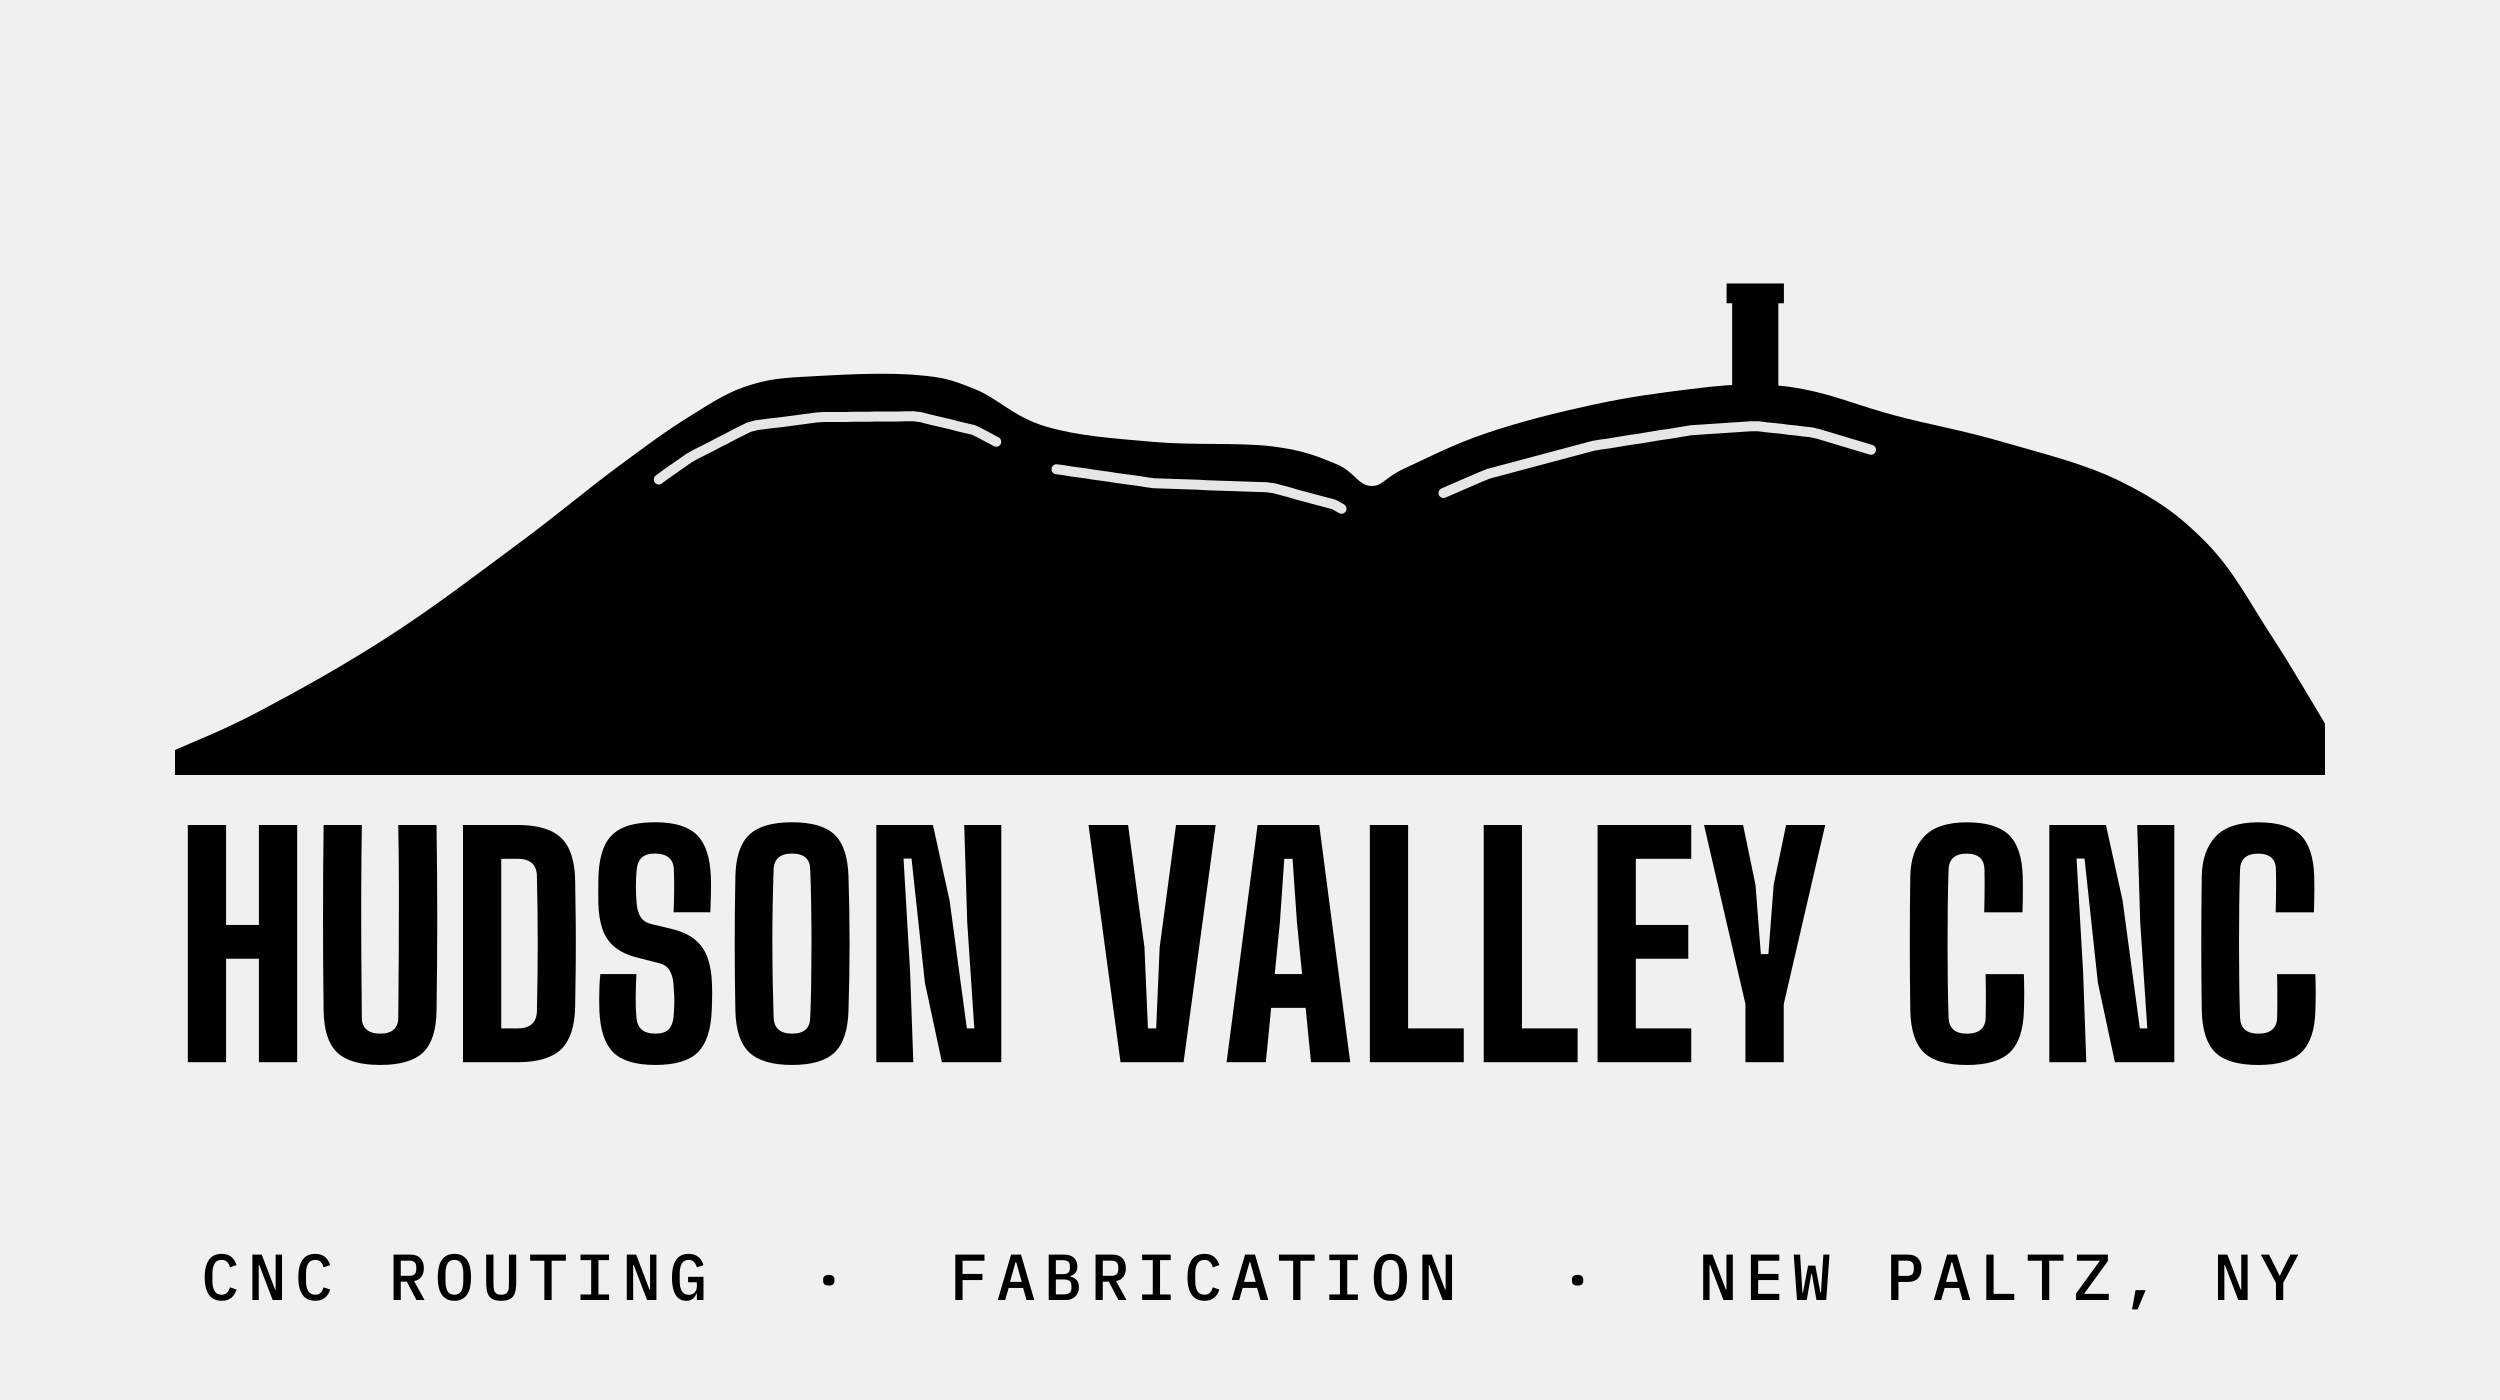
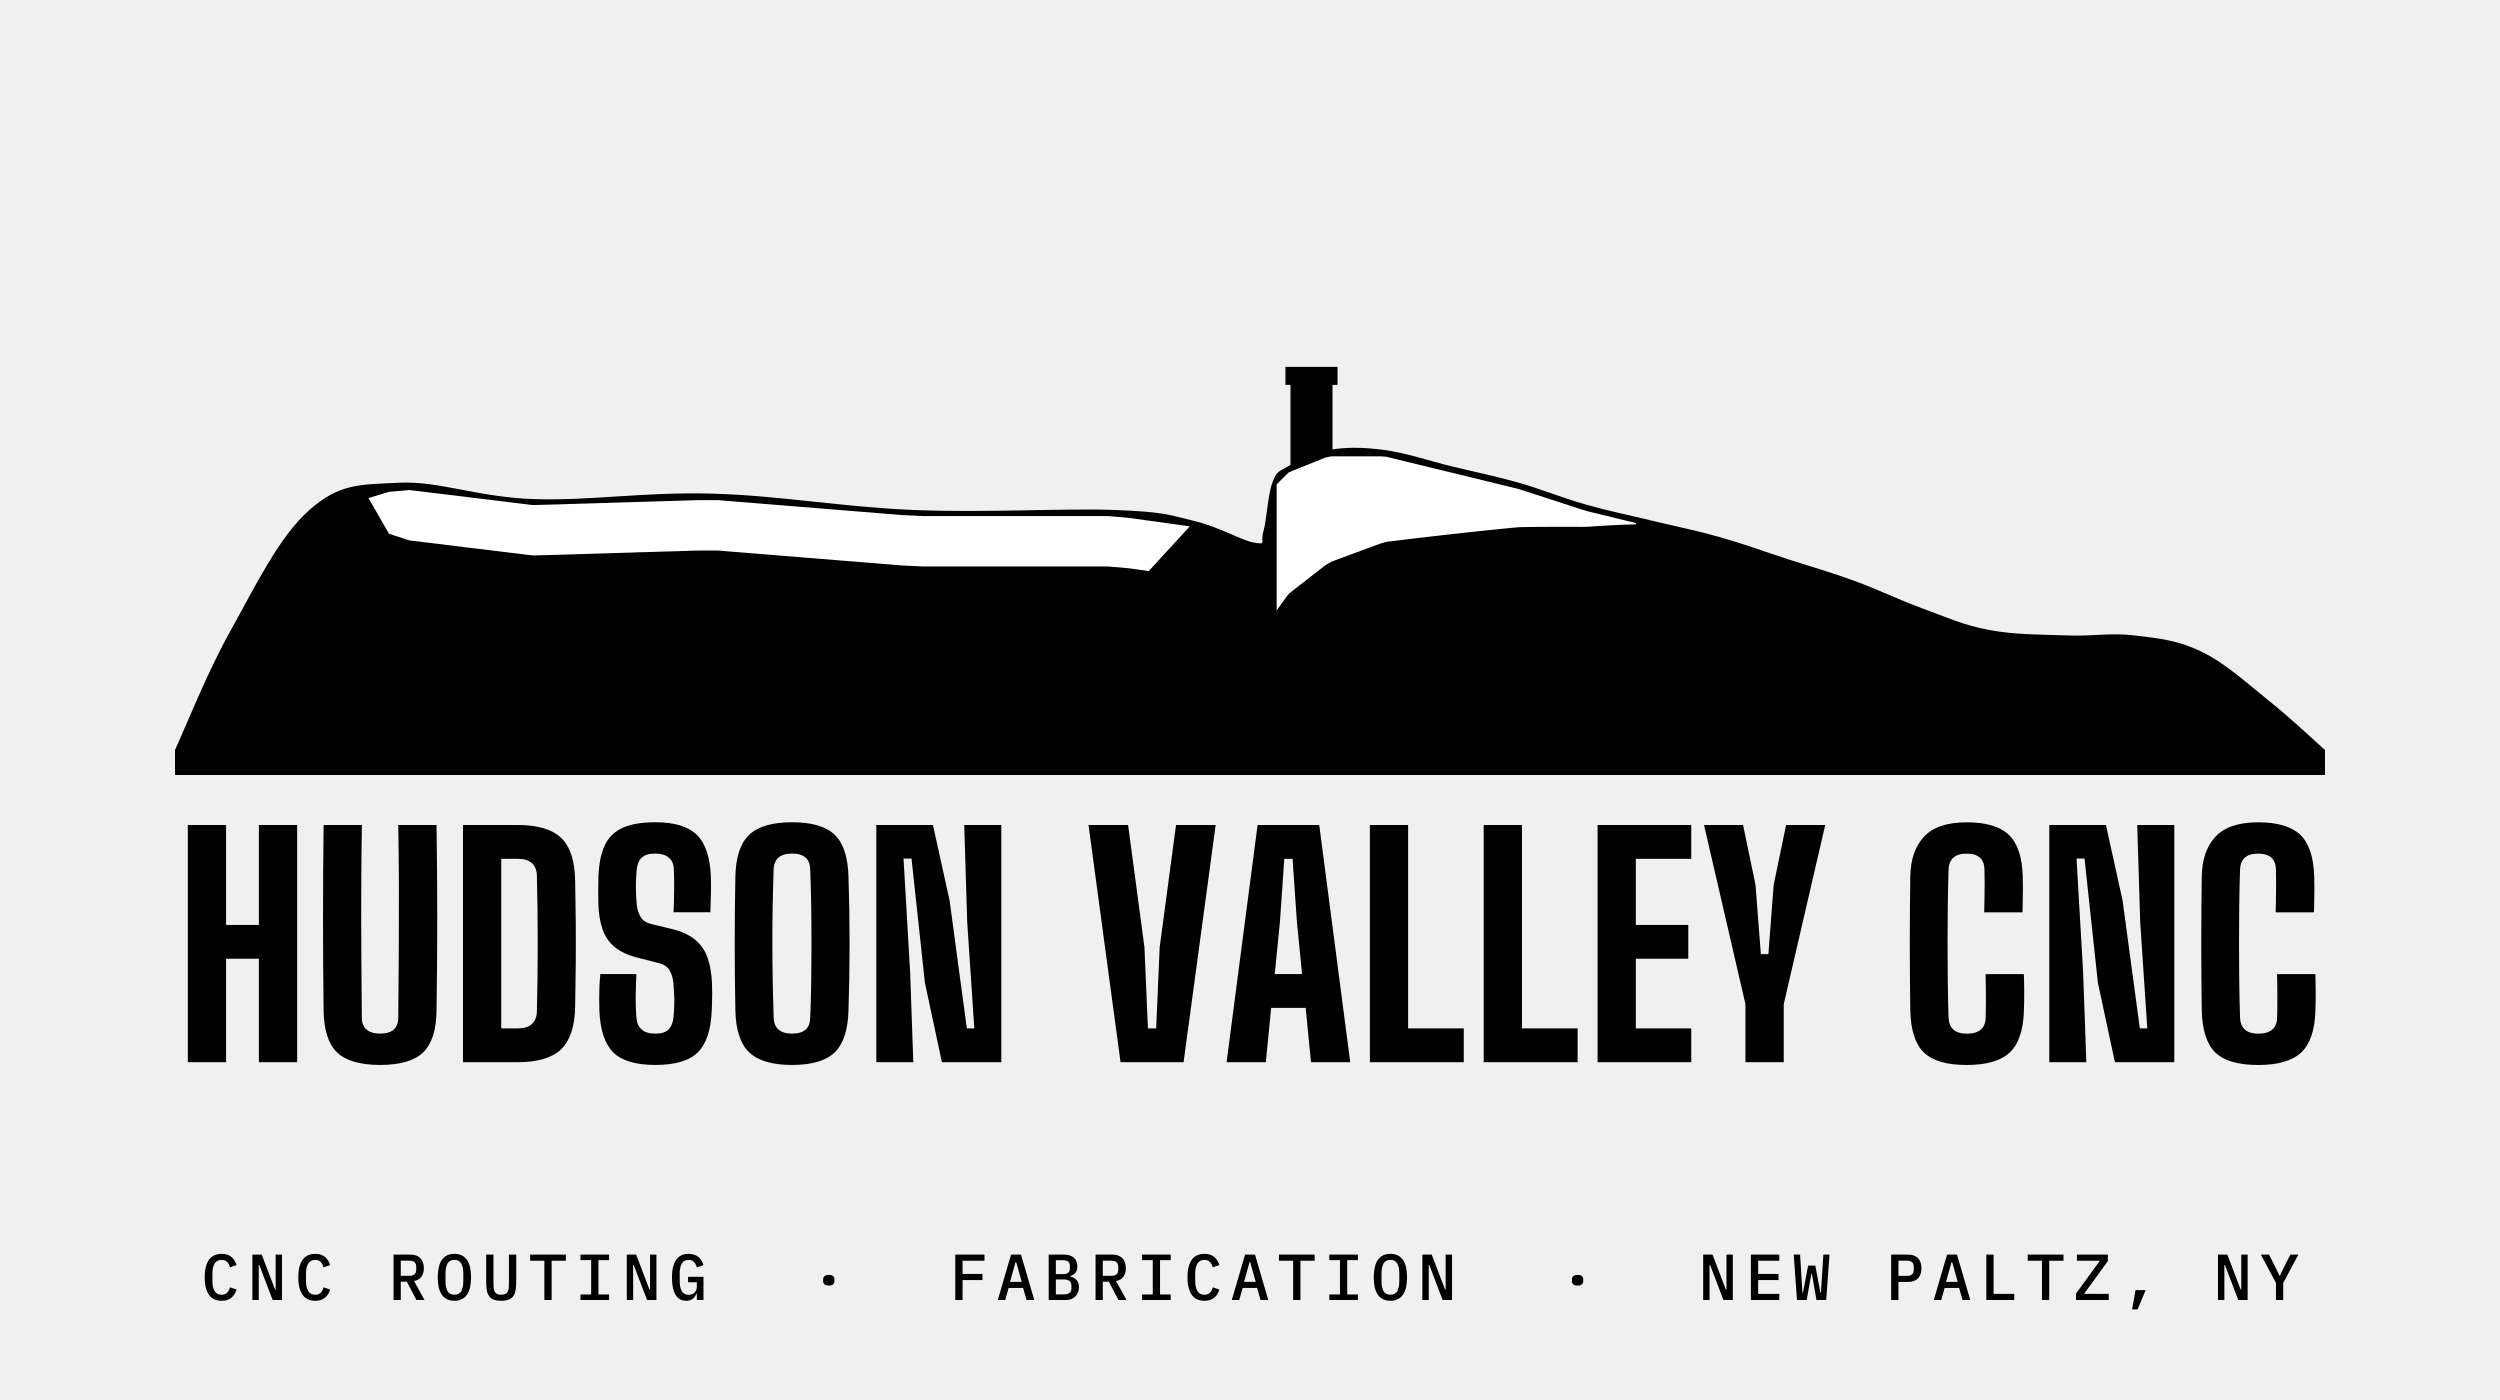
<svg xmlns="http://www.w3.org/2000/svg" viewBox="0 0 1000 560" width="1000" height="560">
-   <path d="M70.00,300.00 C76.19,297.15 88.92,292.39 104.40,284.15 C119.88,275.92 137.42,266.27 156.00,254.23 C174.58,242.18 191.35,229.30 207.60,217.25 C223.85,205.21 233.92,196.51 246.30,187.32 C258.68,178.13 266.65,172.22 276.40,166.20 C286.15,160.18 291.19,156.73 300.48,153.87 C309.77,151.02 316.08,151.05 328.00,150.35 C339.92,149.65 355.55,149.05 366.70,150.00 C377.85,150.95 380.63,151.93 389.92,155.63 C399.21,159.34 405.45,166.80 418.30,170.60 C431.15,174.40 445.05,175.33 461.30,176.76 C477.55,178.19 495.44,176.94 508.60,178.52 C521.76,180.11 527.28,182.71 534.40,185.56 C541.52,188.42 543.21,194.05 548.16,194.37 C553.11,194.68 553.56,191.13 561.92,187.32 C570.28,183.52 580.98,177.83 594.60,173.24 C608.22,168.64 622.89,164.96 637.60,161.80 C652.31,158.63 664.69,157.06 676.30,155.63 C687.91,154.21 693.28,153.71 702.10,153.87 C710.92,154.03 715.26,154.30 725.32,156.51 C735.38,158.73 744.38,162.55 758.00,166.20 C771.62,169.84 784.75,172.01 801.00,176.76 C817.25,181.51 833.59,185.32 848.30,192.61 C863.01,199.89 871.86,206.16 882.70,217.25 C893.54,228.35 899.99,241.23 908.50,254.23 C917.01,267.22 926.13,283.10 930.00,289.44 L930.00,300 L70.00,300 Z" fill="#000000" />
-   <path d="M692.86,157.39 L692.86,121.31 L690.64,121.31 L690.64,113.39 L713.56,113.39 L713.56,121.31 L711.34,121.31 L711.34,157.39 Z" fill="#000000" />
-   <path d="M263.5,191.8 L266.5,189.6 L269.5,187.5 L272.5,185.4 L275.5,183.3 L278.5,181.6 L281.5,180.1 L284.5,178.6 L287.5,177.0 L290.5,175.5 L293.5,173.9 L296.5,172.4 L299.5,170.9 L302.5,170.1 L305.5,169.7 L308.5,169.3 L311.5,169.0 L314.5,168.6 L317.5,168.2 L320.5,167.8 L323.5,167.4 L326.5,167.0 L329.5,166.8 L332.5,166.8 L335.5,166.8 L338.5,166.8 L341.5,166.7 L344.5,166.7 L347.5,166.7 L350.5,166.6 L353.5,166.6 L356.5,166.6 L359.5,166.6 L362.5,166.5 L365.5,166.5 L368.5,166.9 L371.5,167.7 L374.5,168.4 L377.5,169.1 L380.5,169.8 L383.5,170.6 L386.5,171.3 L389.5,172.0 L392.5,173.5 L395.5,175.1 L398.5,176.7 M422.6,187.7 L425.6,188.1 L428.6,188.6 L431.6,189.0 L434.6,189.4 L437.6,189.9 L440.6,190.3 L443.6,190.7 L446.6,191.2 L449.6,191.6 L452.6,192.0 L455.6,192.4 L458.6,192.9 L461.6,193.3 L464.6,193.4 L467.6,193.5 L470.6,193.6 L473.6,193.7 L476.6,193.8 L479.6,193.9 L482.6,194.1 L485.6,194.2 L488.6,194.3 L491.6,194.4 L494.6,194.5 L497.6,194.6 L500.6,194.7 L503.6,194.8 L506.6,194.9 L509.6,195.3 L512.6,196.1 L515.6,196.9 L518.6,197.8 L521.6,198.6 L524.6,199.4 L527.6,200.2 L530.6,201.0 L533.6,201.8 L536.6,203.5 M577.4,197.2 L580.4,195.9 L583.4,194.6 L586.4,193.3 L589.4,192.0 L592.4,190.7 L595.4,189.5 L598.4,188.7 L601.4,187.9 L604.4,187.1 L607.4,186.3 L610.4,185.5 L613.4,184.7 L616.4,183.9 L619.4,183.1 L622.4,182.3 L625.4,181.5 L628.4,180.7 L631.4,179.9 L634.4,179.1 L637.4,178.3 L640.4,177.8 L643.4,177.4 L646.4,176.9 L649.4,176.4 L652.4,175.9 L655.4,175.5 L658.4,175.0 L661.4,174.5 L664.4,174.0 L667.4,173.6 L670.4,173.1 L673.4,172.6 L676.4,172.1 L679.4,171.9 L682.4,171.7 L685.4,171.5 L688.4,171.3 L691.4,171.1 L694.4,170.9 L697.4,170.7 L700.4,170.5 L703.4,170.5 L706.4,170.9 L709.4,171.2 L712.4,171.5 L715.4,171.9 L718.4,172.2 L721.4,172.6 L724.4,172.9 L727.4,173.6 L730.4,174.5 L733.4,175.4 L736.4,176.3 L739.4,177.2 L742.4,178.1 L745.4,179.0 L748.4,179.9 " stroke="#ffffff" stroke-width="4" opacity="0.9" fill="none" stroke-linecap="round" stroke-linejoin="round" />
+   <path d="M70.00,300.00 C74.02,291.36 82.69,269.28 92.36,252.00 C102.03,234.72 111.64,214.60 123.75,204.00 C135.86,193.40 143.48,193.88 159.61,193.09 C175.74,192.31 190.79,198.85 213.36,199.63 C235.93,200.42 257.58,196.67 285.00,197.46 C312.42,198.25 336.64,202.82 365.67,204.00 C394.69,205.18 426.10,203.21 446.25,204.00 C466.40,204.79 467.64,206.01 477.64,208.37 C487.64,210.72 496.82,216.31 501.81,217.09 C506.79,217.88 504.05,217.04 505.33,212.72 C506.62,208.40 507.16,197.81 508.94,193.09 C510.72,188.38 511.18,188.90 515.22,186.54 C519.26,184.18 524.45,181.18 531.39,180.00 C538.33,178.82 544.88,178.82 553.75,180.00 C562.62,181.18 570.99,184.18 580.67,186.54 C590.34,188.90 597.84,190.34 607.50,193.09 C617.16,195.84 624.66,199.07 634.33,201.82 C644.01,204.57 651.56,206.01 661.25,208.37 C670.94,210.72 678.49,212.16 688.17,214.91 C697.84,217.66 705.34,220.49 715.00,223.63 C724.66,226.77 732.16,228.83 741.83,232.37 C751.51,235.90 759.06,239.74 768.75,243.28 C778.44,246.81 785.19,250.04 795.67,252.00 C806.15,253.96 816.49,253.79 826.97,254.18 C837.45,254.58 844.22,253.01 853.89,254.18 C863.56,255.36 871.05,256.01 880.72,260.72 C890.40,265.44 898.77,273.30 907.64,280.37 C916.51,287.44 925.98,296.47 930.00,300.00 L930.00,300 L70.00,300 Z" fill="#000000" />
+   <path d="M516.20,186.75 L516.20,153.95 L514.18,153.95 L514.18,146.75 L535.01,146.75 L535.01,153.95 L533.00,153.95 L533.00,186.75 Z" fill="#000000" />
+   <path d="M510.66,193.82 L513.10,191.28 L515.53,188.93 L517.97,187.95 L520.40,186.96 L522.84,185.98 L525.28,184.99 L527.71,184.01 L530.15,183.02 L532.58,182.52 L535.02,182.52 L537.45,182.52 L539.89,182.52 L542.32,182.52 L544.76,182.52 L547.19,182.52 L549.63,182.52 L552.06,182.52 L554.50,182.70 L556.93,183.29 L559.37,183.89 L561.80,184.48 L564.24,185.07 L566.67,185.66 L569.11,186.25 L571.54,186.84 L573.98,187.44 L576.42,188.03 L578.85,188.62 L581.29,189.21 L583.72,189.81 L586.16,190.40 L588.59,190.99 L591.03,191.59 L593.46,192.18 L595.90,192.78 L598.33,193.37 L600.77,193.97 L603.20,194.56 L605.64,195.16 L608.07,195.80 L610.51,196.59 L612.94,197.38 L615.38,198.17 L617.81,198.97 L620.25,199.76 L622.68,200.55 L625.12,201.34 L627.56,202.13 L629.99,202.92 L632.43,203.72 L634.86,204.46 L637.30,205.06 L639.73,205.65 L642.17,206.24 L644.60,206.84 L647.04,207.43 L649.47,208.02 L651.91,208.61 L654.34,209.21 L654.34,209.76 L651.91,209.81 L649.47,209.89 L647.04,209.99 L644.60,210.11 L642.17,210.25 L639.73,210.39 L637.30,210.55 L634.86,210.72 L632.43,210.74 L629.99,210.72 L627.56,210.71 L625.12,210.71 L622.68,210.72 L620.25,210.73 L617.81,210.74 L615.38,210.76 L612.94,210.79 L610.51,210.82 L608.07,210.85 L605.64,211.04 L603.20,211.28 L600.77,211.52 L598.33,211.77 L595.90,212.02 L593.46,212.27 L591.03,212.53 L588.59,212.79 L586.16,213.05 L583.72,213.32 L581.29,213.59 L578.85,213.86 L576.42,214.14 L573.98,214.42 L571.54,214.70 L569.11,214.99 L566.67,215.27 L564.24,215.56 L561.80,215.86 L559.37,216.15 L556.93,216.45 L554.50,216.75 L552.06,217.46 L549.63,218.35 L547.19,219.25 L544.76,220.15 L542.32,221.05 L539.89,221.95 L537.45,222.85 L535.02,223.76 L532.58,224.67 L530.15,226.08 L527.71,227.98 L525.28,229.88 L522.84,231.78 L520.40,233.68 L517.97,235.58 L515.53,237.49 L513.10,240.75 L510.66,244.22 Z" fill="#ffffff" />
+   <path d="M147.40,199.23 L155.61,196.73 L163.83,196.02 L172.04,197.02 L180.25,198.02 L188.46,199.02 L196.68,200.02 L204.89,201.02 L213.10,202.02 L221.32,201.81 L229.53,201.56 L237.74,201.31 L245.96,201.06 L254.17,200.81 L262.38,200.56 L270.59,200.32 L278.81,200.07 L287.02,200.04 L295.23,200.71 L303.45,201.37 L311.66,202.04 L319.87,202.71 L328.09,203.37 L336.30,204.04 L344.51,204.70 L352.72,205.37 L360.94,206.04 L369.15,206.42 L377.36,206.42 L385.58,206.42 L393.79,206.42 L402.00,206.42 L410.22,206.42 L418.43,206.42 L426.64,206.42 L434.85,206.42 L443.07,206.42 L451.28,207.12 L459.49,208.26 L467.71,209.40 L475.92,210.55 L475.92,210.55 L467.71,219.48 L459.49,228.42 L451.28,227.28 L443.07,226.58 L434.85,226.58 L426.64,226.58 L418.43,226.58 L410.22,226.58 L402.00,226.58 L393.79,226.58 L385.58,226.58 L377.36,226.58 L369.15,226.58 L360.94,226.20 L352.72,225.53 L344.51,224.86 L336.30,224.20 L328.09,223.53 L319.87,222.87 L311.66,222.20 L303.45,221.53 L295.23,220.87 L287.02,220.20 L278.81,220.23 L270.59,220.48 L262.38,220.72 L254.17,220.97 L245.96,221.22 L237.74,221.47 L229.53,221.72 L221.32,221.97 L213.10,222.18 L204.89,221.18 L196.68,220.18 L188.46,219.18 L180.25,218.18 L172.04,217.18 L163.83,216.18 L155.61,213.53 L147.40,199.23 Z" fill="#ffffff" />
  <rect x="70.0" y="300" width="860" height="10" fill="#000000" />
  <path d="M75.127 424.883V330.0H90.431V369.982H103.56V330.0H118.865V424.883H103.56V383.496H90.431V424.883ZM152.076 425.98Q140.021 425.98 134.817 420.95Q129.613 415.919 129.447 404.257Q129.21 385.813 129.21 367.105Q129.21 348.398 129.447 330.0H144.752Q144.54 342.277 144.498 355.402Q144.455 368.528 144.531 381.641Q144.608 394.753 144.726 407.043Q144.726 410.191 146.624 411.82Q148.522 413.449 152.076 413.449Q155.689 413.449 157.498 411.82Q159.307 410.191 159.307 407.043Q159.426 394.753 159.508 381.641Q159.591 368.528 159.561 355.402Q159.531 342.277 159.307 330.0H174.611Q174.895 348.398 174.895 367.105Q174.895 385.813 174.611 404.257Q174.459 415.919 169.272 420.95Q164.085 425.98 152.076 425.98ZM185.192 424.883V330.0H207.037Q219.092 330.0 224.472 335.166Q229.852 340.332 230.063 352.172Q230.241 361.18 230.3 369.288Q230.36 377.395 230.3 385.496Q230.241 393.598 230.063 402.606Q229.852 414.505 224.465 419.694Q219.079 424.883 207.011 424.883ZM200.496 411.37H207.011Q210.837 411.37 212.768 409.599Q214.7 407.828 214.759 404.396Q214.924 397.605 215.007 390.866Q215.089 384.127 215.089 377.389Q215.089 370.65 215.007 363.888Q214.924 357.126 214.759 350.381Q214.7 346.996 212.768 345.255Q210.837 343.514 207.037 343.514H200.496ZM262.158 425.98Q250.335 425.98 245.282 420.931Q240.228 415.881 239.745 404.194Q239.686 401.85 239.679 399.382Q239.673 396.914 239.779 394.439Q239.885 391.965 240.143 389.621H254.558Q254.321 394.179 254.275 398.645Q254.228 403.11 254.558 406.979Q254.829 410.165 256.644 411.807Q258.46 413.449 262.145 413.449Q265.759 413.449 267.409 411.807Q269.059 410.165 269.389 406.979Q269.613 404.631 269.69 402.485Q269.766 400.339 269.683 398.155Q269.601 395.971 269.389 393.534Q269.177 390.558 267.924 388.3Q266.67 386.041 263.683 385.279L254.837 383.018Q249.078 381.531 245.76 378.715Q242.442 375.899 240.984 371.63Q239.525 367.36 239.347 361.545Q239.288 358.63 239.301 355.953Q239.313 353.275 239.373 350.559Q239.677 342.818 241.956 338.052Q244.234 333.286 249.133 331.095Q254.032 328.903 262.145 328.903Q273.578 328.903 278.723 333.923Q283.867 338.943 284.337 350.584Q284.456 353.313 284.38 357.27Q284.304 361.227 284.139 364.906H269.431Q269.609 360.635 269.662 356.352Q269.715 352.069 269.537 347.799Q269.452 344.659 267.51 343.04Q265.568 341.422 262.12 341.422Q258.447 341.422 256.727 343.04Q255.007 344.659 254.677 347.799Q254.347 351.206 254.353 354.665Q254.359 358.125 254.677 361.545Q254.935 364.644 256.235 366.779Q257.536 368.915 260.7 369.665L268.471 371.528Q274.615 373.002 278.096 375.93Q281.577 378.858 283.082 383.244Q284.587 387.63 284.799 393.534Q284.871 395.471 284.871 397.215Q284.871 398.959 284.818 400.665Q284.765 402.371 284.693 404.194Q284.223 415.881 279.129 420.931Q274.035 425.98 262.158 425.98ZM316.817 425.98Q304.969 425.98 299.689 420.95Q294.409 415.919 294.151 404.257Q294.019 397.77 293.954 391.019Q293.888 384.267 293.888 377.402Q293.888 370.536 293.954 363.785Q294.019 357.033 294.151 350.546Q294.409 338.918 299.689 333.911Q304.969 328.903 316.817 328.903Q328.712 328.903 333.882 333.911Q339.052 338.918 339.391 350.546Q339.603 357.126 339.715 363.884Q339.827 370.642 339.827 377.478Q339.827 384.314 339.715 391.042Q339.603 397.77 339.391 404.257Q339.052 415.919 333.882 420.95Q328.712 425.98 316.817 425.98ZM316.817 413.449Q320.469 413.449 322.248 411.845Q324.027 410.242 324.087 407.043Q324.37 400.318 324.483 392.752Q324.595 385.185 324.595 377.331Q324.595 369.477 324.476 361.943Q324.358 354.408 324.087 347.76Q324.027 344.595 322.202 343.009Q320.376 341.422 316.817 341.422Q313.271 341.422 311.422 343.009Q309.574 344.595 309.455 347.76Q309.218 354.408 309.076 361.943Q308.934 369.477 308.94 377.331Q308.947 385.185 309.089 392.752Q309.231 400.318 309.455 407.043Q309.574 410.242 311.422 411.845Q313.271 413.449 316.817 413.449ZM350.526 424.883V330.0H373.177L379.835 360.193L386.74 411.37H389.722L386.886 368.896L385.692 330.0H400.518V424.883H376.766L369.956 393.07L364.608 343.421H361.415L364.04 388.701L365.327 424.883ZM448.219 424.883 435.405 330.0H451.238L457.777 378.886L459.176 411.37H462.471L463.87 378.886L470.409 330.0H486.268L473.428 424.883ZM490.631 424.883 503.032 330.0H527.694L540.094 424.883H524.392L522.261 403.138H508.465L506.334 424.883ZM509.896 389.625H520.83L518.759 368.696L517.03 343.514H513.709L511.98 368.708ZM547.943 424.883V330.0H563.247V411.37H585.503V424.883ZM593.487 424.883V330.0H608.791V411.37H631.047V424.883ZM639.031 424.883V330.0H676.498V343.514H654.335V369.982H675.312V383.496H654.335V411.37H676.498V424.883ZM698.177 424.883V401.762V401.644L681.61 330.0H697.232L702.204 353.953L704.34 381.646H707.355L709.466 353.953L714.438 330.0H730.086L713.494 401.669V401.788V424.883ZM786.723 425.993Q774.634 425.993 769.506 420.95Q764.379 415.906 764.12 404.219Q764.035 398.43 763.976 391.552Q763.917 384.673 763.917 377.431Q763.917 370.189 763.976 363.281Q764.035 356.373 764.12 350.504Q764.285 340.429 769.606 334.679Q774.926 328.929 786.698 328.929Q798.321 328.929 803.544 333.942Q808.768 338.956 809.098 350.597Q809.157 352.63 809.157 355.2Q809.157 357.77 809.104 360.334Q809.051 362.898 808.992 364.931H793.688Q793.747 362.52 793.8 359.449Q793.853 356.378 793.853 353.294Q793.853 350.21 793.794 347.811Q793.734 344.633 791.926 343.04Q790.117 341.448 786.698 341.448Q783.203 341.448 781.373 343.04Q779.543 344.633 779.425 347.811Q779.2 354.688 779.111 362.21Q779.022 369.732 779.022 377.448Q779.022 385.164 779.111 392.669Q779.2 400.174 779.425 407.004Q779.543 410.216 781.379 411.845Q783.216 413.474 786.723 413.474Q790.413 413.474 792.311 411.845Q794.209 410.216 794.268 407.004Q794.327 404.589 794.351 401.454Q794.374 398.319 794.338 395.184Q794.302 392.049 794.242 389.646H809.547Q809.678 393.041 809.685 396.933Q809.691 400.824 809.572 404.219Q809.242 415.906 803.936 420.95Q798.63 425.993 786.723 425.993ZM819.725 424.883V330.0H842.376L849.033 360.193L855.939 411.37H858.921L856.085 368.896L854.891 330.0H869.717V424.883H845.965L839.154 393.07L833.807 343.421H830.614L833.238 388.701L834.525 424.883ZM903.311 425.993Q891.222 425.993 886.094 420.95Q880.967 415.906 880.708 404.219Q880.624 398.43 880.564 391.552Q880.505 384.673 880.505 377.431Q880.505 370.189 880.564 363.281Q880.624 356.373 880.708 350.504Q880.874 340.429 886.194 334.679Q891.514 328.929 903.286 328.929Q914.909 328.929 920.132 333.942Q925.356 338.956 925.686 350.597Q925.745 352.63 925.745 355.2Q925.745 357.77 925.692 360.334Q925.639 362.898 925.58 364.931H910.276Q910.335 362.52 910.388 359.449Q910.441 356.378 910.441 353.294Q910.441 350.21 910.382 347.811Q910.322 344.633 908.514 343.04Q906.705 341.448 903.286 341.448Q899.791 341.448 897.961 343.04Q896.131 344.633 896.013 347.811Q895.788 354.688 895.699 362.21Q895.61 369.732 895.61 377.448Q895.61 385.164 895.699 392.669Q895.788 400.174 896.013 407.004Q896.131 410.216 897.967 411.845Q899.804 413.474 903.311 413.474Q907.001 413.474 908.899 411.845Q910.797 410.216 910.856 407.004Q910.915 404.589 910.939 401.454Q910.962 398.319 910.926 395.184Q910.89 392.049 910.831 389.646H926.135Q926.266 393.041 926.273 396.933Q926.279 400.824 926.16 404.219Q925.83 415.906 920.524 420.95Q915.219 425.993 903.311 425.993Z" fill="#000000" />
  <path d="M88.68 520.312Q85.222 520.312 83.545 517.868Q81.868 515.424 81.868 510.926Q81.868 506.428 83.545 503.984Q85.222 501.54 88.68 501.54Q90.006 501.54 90.981 501.891Q91.956 502.242 92.658 502.853Q93.36 503.464 93.841 504.283Q94.322 505.102 94.634 506.038L92.008 506.922Q91.8 506.298 91.54 505.752Q91.28 505.206 90.89 504.816Q90.5 504.426 89.967 504.192Q89.434 503.958 88.654 503.958Q86.73 503.958 85.846 505.427Q84.962 506.896 84.962 509.392V512.46Q84.962 514.956 85.846 516.425Q86.73 517.894 88.654 517.894Q89.434 517.894 89.967 517.66Q90.5 517.426 90.89 517.036Q91.28 516.646 91.54 516.1Q91.8 515.554 92.008 514.93L94.634 515.814Q94.322 516.75 93.841 517.569Q93.36 518.388 92.658 518.999Q91.956 519.61 90.981 519.961Q90.006 520.312 88.68 520.312ZM103.734 506.038H103.5V520.0H100.952V501.852H104.696L110.026 515.814H110.26V501.852H112.808V520.0H109.064ZM126.12 520.312Q122.662 520.312 120.985 517.868Q119.308 515.424 119.308 510.926Q119.308 506.428 120.985 503.984Q122.662 501.54 126.12 501.54Q127.446 501.54 128.421 501.891Q129.396 502.242 130.098 502.853Q130.8 503.464 131.281 504.283Q131.762 505.102 132.074 506.038L129.448 506.922Q129.24 506.298 128.98 505.752Q128.72 505.206 128.33 504.816Q127.94 504.426 127.407 504.192Q126.874 503.958 126.094 503.958Q124.17 503.958 123.286 505.427Q122.402 506.896 122.402 509.392V512.46Q122.402 514.956 123.286 516.425Q124.17 517.894 126.094 517.894Q126.874 517.894 127.407 517.66Q127.94 517.426 128.33 517.036Q128.72 516.646 128.98 516.1Q129.24 515.554 129.448 514.93L132.074 515.814Q131.762 516.75 131.281 517.569Q130.8 518.388 130.098 518.999Q129.396 519.61 128.421 519.961Q127.446 520.312 126.12 520.312ZM160.31 520.0H157.424V501.852H164.21Q166.81 501.852 168.175 503.308Q169.54 504.764 169.54 507.312Q169.54 509.392 168.526 510.744Q167.512 512.096 165.614 512.408L169.8 520.0H166.576L162.728 512.668H160.31ZM163.794 510.328Q166.498 510.328 166.498 507.858V506.74Q166.498 504.27 163.794 504.27H160.31V510.328ZM181.76 520.312Q180.044 520.312 178.783 519.675Q177.522 519.038 176.703 517.842Q175.884 516.646 175.494 514.904Q175.104 513.162 175.104 510.926Q175.104 508.716 175.494 506.961Q175.884 505.206 176.703 504.01Q177.522 502.814 178.783 502.177Q180.044 501.54 181.76 501.54Q183.476 501.54 184.737 502.177Q185.998 502.814 186.817 504.01Q187.636 505.206 188.026 506.961Q188.416 508.716 188.416 510.926Q188.416 513.162 188.026 514.904Q187.636 516.646 186.817 517.842Q185.998 519.038 184.737 519.675Q183.476 520.312 181.76 520.312ZM181.76 517.894Q183.71 517.894 184.516 516.425Q185.322 514.956 185.322 512.434V509.392Q185.322 506.896 184.516 505.427Q183.71 503.958 181.76 503.958Q179.81 503.958 179.004 505.427Q178.198 506.896 178.198 509.392V512.46Q178.198 514.956 179.004 516.425Q179.81 517.894 181.76 517.894ZM197.386 501.852V513.006Q197.386 514.124 197.451 515.034Q197.516 515.944 197.828 516.581Q198.14 517.218 198.764 517.556Q199.388 517.894 200.48 517.894Q201.572 517.894 202.196 517.556Q202.82 517.218 203.132 516.581Q203.444 515.944 203.509 515.034Q203.574 514.124 203.574 513.006V501.852H206.486V512.486Q206.486 514.436 206.265 515.905Q206.044 517.374 205.394 518.349Q204.744 519.324 203.561 519.818Q202.378 520.312 200.48 520.312Q198.582 520.312 197.399 519.818Q196.216 519.324 195.566 518.349Q194.916 517.374 194.695 515.905Q194.474 514.436 194.474 512.486V501.852ZM220.656 504.296V520.0H217.744V504.296H212.05V501.852H226.35V504.296ZM232.2 520.0V517.79H236.464V504.062H232.2V501.852H243.64V504.062H239.376V517.79H243.64V520.0ZM253.494 506.038H253.26V520.0H250.712V501.852H254.456L259.786 515.814H260.02V501.852H262.568V520.0H258.824ZM278.74 517.504H278.558Q278.324 518.05 277.999 518.557Q277.674 519.064 277.193 519.454Q276.712 519.844 276.036 520.078Q275.36 520.312 274.476 520.312Q271.642 520.312 270.212 517.894Q268.782 515.476 268.782 511.056Q268.782 506.428 270.42 503.984Q272.058 501.54 275.438 501.54Q276.764 501.54 277.765 501.904Q278.766 502.268 279.468 502.879Q280.17 503.49 280.638 504.309Q281.106 505.128 281.392 506.038L278.766 506.922Q278.558 506.324 278.298 505.791Q278.038 505.258 277.661 504.842Q277.284 504.426 276.751 504.192Q276.218 503.958 275.464 503.958Q273.566 503.958 272.721 505.427Q271.876 506.896 271.876 509.392V512.278Q271.876 513.526 272.058 514.566Q272.24 515.606 272.669 516.347Q273.098 517.088 273.787 517.504Q274.476 517.92 275.464 517.92Q277.05 517.92 277.895 516.971Q278.74 516.022 278.74 514.54V512.902H275.23V510.718H281.392V520.0H278.74ZM331.52 514.228Q330.272 514.228 329.765 513.708Q329.258 513.188 329.258 512.434V511.758Q329.258 511.004 329.765 510.484Q330.272 509.964 331.52 509.964Q332.768 509.964 333.275 510.484Q333.782 511.004 333.782 511.758V512.434Q333.782 513.188 333.275 513.708Q332.768 514.228 331.52 514.228ZM382.116 520.0V501.852H393.79V504.296H385.028V509.574H392.984V512.018H385.028V520.0ZM410.612 520.0 409.234 515.164H403.462L402.084 520.0H399.12L404.424 501.852H408.402L413.706 520.0ZM406.452 504.79H406.244L404.008 512.746H408.688ZM419.478 501.852H425.744Q428.214 501.852 429.579 503.126Q430.944 504.4 430.944 506.61Q430.944 508.196 430.164 509.132Q429.384 510.068 428.058 510.458V510.588Q429.644 510.952 430.606 511.979Q431.568 513.006 431.568 514.878Q431.568 515.996 431.204 516.932Q430.84 517.868 430.164 518.557Q429.488 519.246 428.539 519.623Q427.59 520.0 426.446 520.0H419.478ZM425.562 517.764Q427.018 517.764 427.798 517.166Q428.578 516.568 428.578 515.242V514.306Q428.578 512.98 427.798 512.382Q427.018 511.784 425.562 511.784H422.338V517.764ZM425.146 509.652Q426.524 509.652 427.239 509.119Q427.954 508.586 427.954 507.338V506.402Q427.954 505.154 427.239 504.621Q426.524 504.088 425.146 504.088H422.338V509.652ZM441.11 520.0H438.224V501.852H445.01Q447.61 501.852 448.975 503.308Q450.34 504.764 450.34 507.312Q450.34 509.392 449.326 510.744Q448.312 512.096 446.414 512.408L450.6 520.0H447.376L443.528 512.668H441.11ZM444.594 510.328Q447.298 510.328 447.298 507.858V506.74Q447.298 504.27 444.594 504.27H441.11V510.328ZM456.84 520.0V517.79H461.104V504.062H456.84V501.852H468.28V504.062H464.016V517.79H468.28V520.0ZM481.8 520.312Q478.342 520.312 476.665 517.868Q474.988 515.424 474.988 510.926Q474.988 506.428 476.665 503.984Q478.342 501.54 481.8 501.54Q483.126 501.54 484.101 501.891Q485.076 502.242 485.778 502.853Q486.48 503.464 486.961 504.283Q487.442 505.102 487.754 506.038L485.128 506.922Q484.92 506.298 484.66 505.752Q484.4 505.206 484.01 504.816Q483.62 504.426 483.087 504.192Q482.554 503.958 481.774 503.958Q479.85 503.958 478.966 505.427Q478.082 506.896 478.082 509.392V512.46Q478.082 514.956 478.966 516.425Q479.85 517.894 481.774 517.894Q482.554 517.894 483.087 517.66Q483.62 517.426 484.01 517.036Q484.4 516.646 484.66 516.1Q484.92 515.554 485.128 514.93L487.754 515.814Q487.442 516.75 486.961 517.569Q486.48 518.388 485.778 518.999Q485.076 519.61 484.101 519.961Q483.126 520.312 481.8 520.312ZM504.212 520.0 502.834 515.164H497.062L495.684 520.0H492.72L498.024 501.852H502.002L507.306 520.0ZM500.052 504.79H499.844L497.608 512.746H502.288ZM520.176 504.296V520.0H517.264V504.296H511.57V501.852H525.87V504.296ZM531.72 520.0V517.79H535.984V504.062H531.72V501.852H543.16V504.062H538.896V517.79H543.16V520.0ZM556.16 520.312Q554.444 520.312 553.183 519.675Q551.922 519.038 551.103 517.842Q550.284 516.646 549.894 514.904Q549.504 513.162 549.504 510.926Q549.504 508.716 549.894 506.961Q550.284 505.206 551.103 504.01Q551.922 502.814 553.183 502.177Q554.444 501.54 556.16 501.54Q557.876 501.54 559.137 502.177Q560.398 502.814 561.217 504.01Q562.036 505.206 562.426 506.961Q562.816 508.716 562.816 510.926Q562.816 513.162 562.426 514.904Q562.036 516.646 561.217 517.842Q560.398 519.038 559.137 519.675Q557.876 520.312 556.16 520.312ZM556.16 517.894Q558.11 517.894 558.916 516.425Q559.722 514.956 559.722 512.434V509.392Q559.722 506.896 558.916 505.427Q558.11 503.958 556.16 503.958Q554.21 503.958 553.404 505.427Q552.598 506.896 552.598 509.392V512.46Q552.598 514.956 553.404 516.425Q554.21 517.894 556.16 517.894ZM571.734 506.038H571.5V520.0H568.952V501.852H572.696L578.026 515.814H578.26V501.852H580.808V520.0H577.064ZM631.04 514.228Q629.792 514.228 629.285 513.708Q628.778 513.188 628.778 512.434V511.758Q628.778 511.004 629.285 510.484Q629.792 509.964 631.04 509.964Q632.288 509.964 632.795 510.484Q633.302 511.004 633.302 511.758V512.434Q633.302 513.188 632.795 513.708Q632.288 514.228 631.04 514.228ZM684.054 506.038H683.82V520.0H681.272V501.852H685.016L690.346 515.814H690.58V501.852H693.128V520.0H689.384ZM700.356 520.0V501.852H711.718V504.296H703.268V509.574H711.406V512.018H703.268V517.556H711.718V520.0ZM718.79 520.0 717.49 501.852H720.038L720.688 512.408L720.974 517.062H721.182L723.236 506.246H726.122L728.176 517.062H728.384L728.67 512.408L729.346 501.852H731.79L730.49 520.0H726.59L724.744 509.496H724.536L722.69 520.0ZM756.464 520.0V501.852H763.25Q765.85 501.852 767.215 503.308Q768.58 504.764 768.58 507.312Q768.58 509.86 767.215 511.316Q765.85 512.772 763.25 512.772H759.376V520.0ZM759.376 510.354H762.808Q765.512 510.354 765.512 507.858V506.74Q765.512 504.27 762.808 504.27H759.376ZM785.012 520.0 783.634 515.164H777.862L776.484 520.0H773.52L778.824 501.852H782.802L788.106 520.0ZM780.852 504.79H780.644L778.408 512.746H783.088ZM794.528 520.0V501.852H797.44V517.556H805.708V520.0ZM819.696 504.296V520.0H816.784V504.296H811.09V501.852H825.39V504.296ZM843.512 520.0H830.408V517.426L839.95 504.296H830.772V501.852H843.148V504.426L833.606 517.556H843.512ZM854.224 516.048H858.254L855.03 523.77H852.82ZM889.974 506.038H889.74V520.0H887.192V501.852H890.936L896.266 515.814H896.5V501.852H899.048V520.0H895.304ZM910.384 520.0V513.162L904.352 501.852H907.602L909.916 506.376L911.788 510.25H911.944L913.842 506.376L916.156 501.852H919.328L913.296 513.162V520.0Z" fill="#000000" opacity="1" />
</svg>
